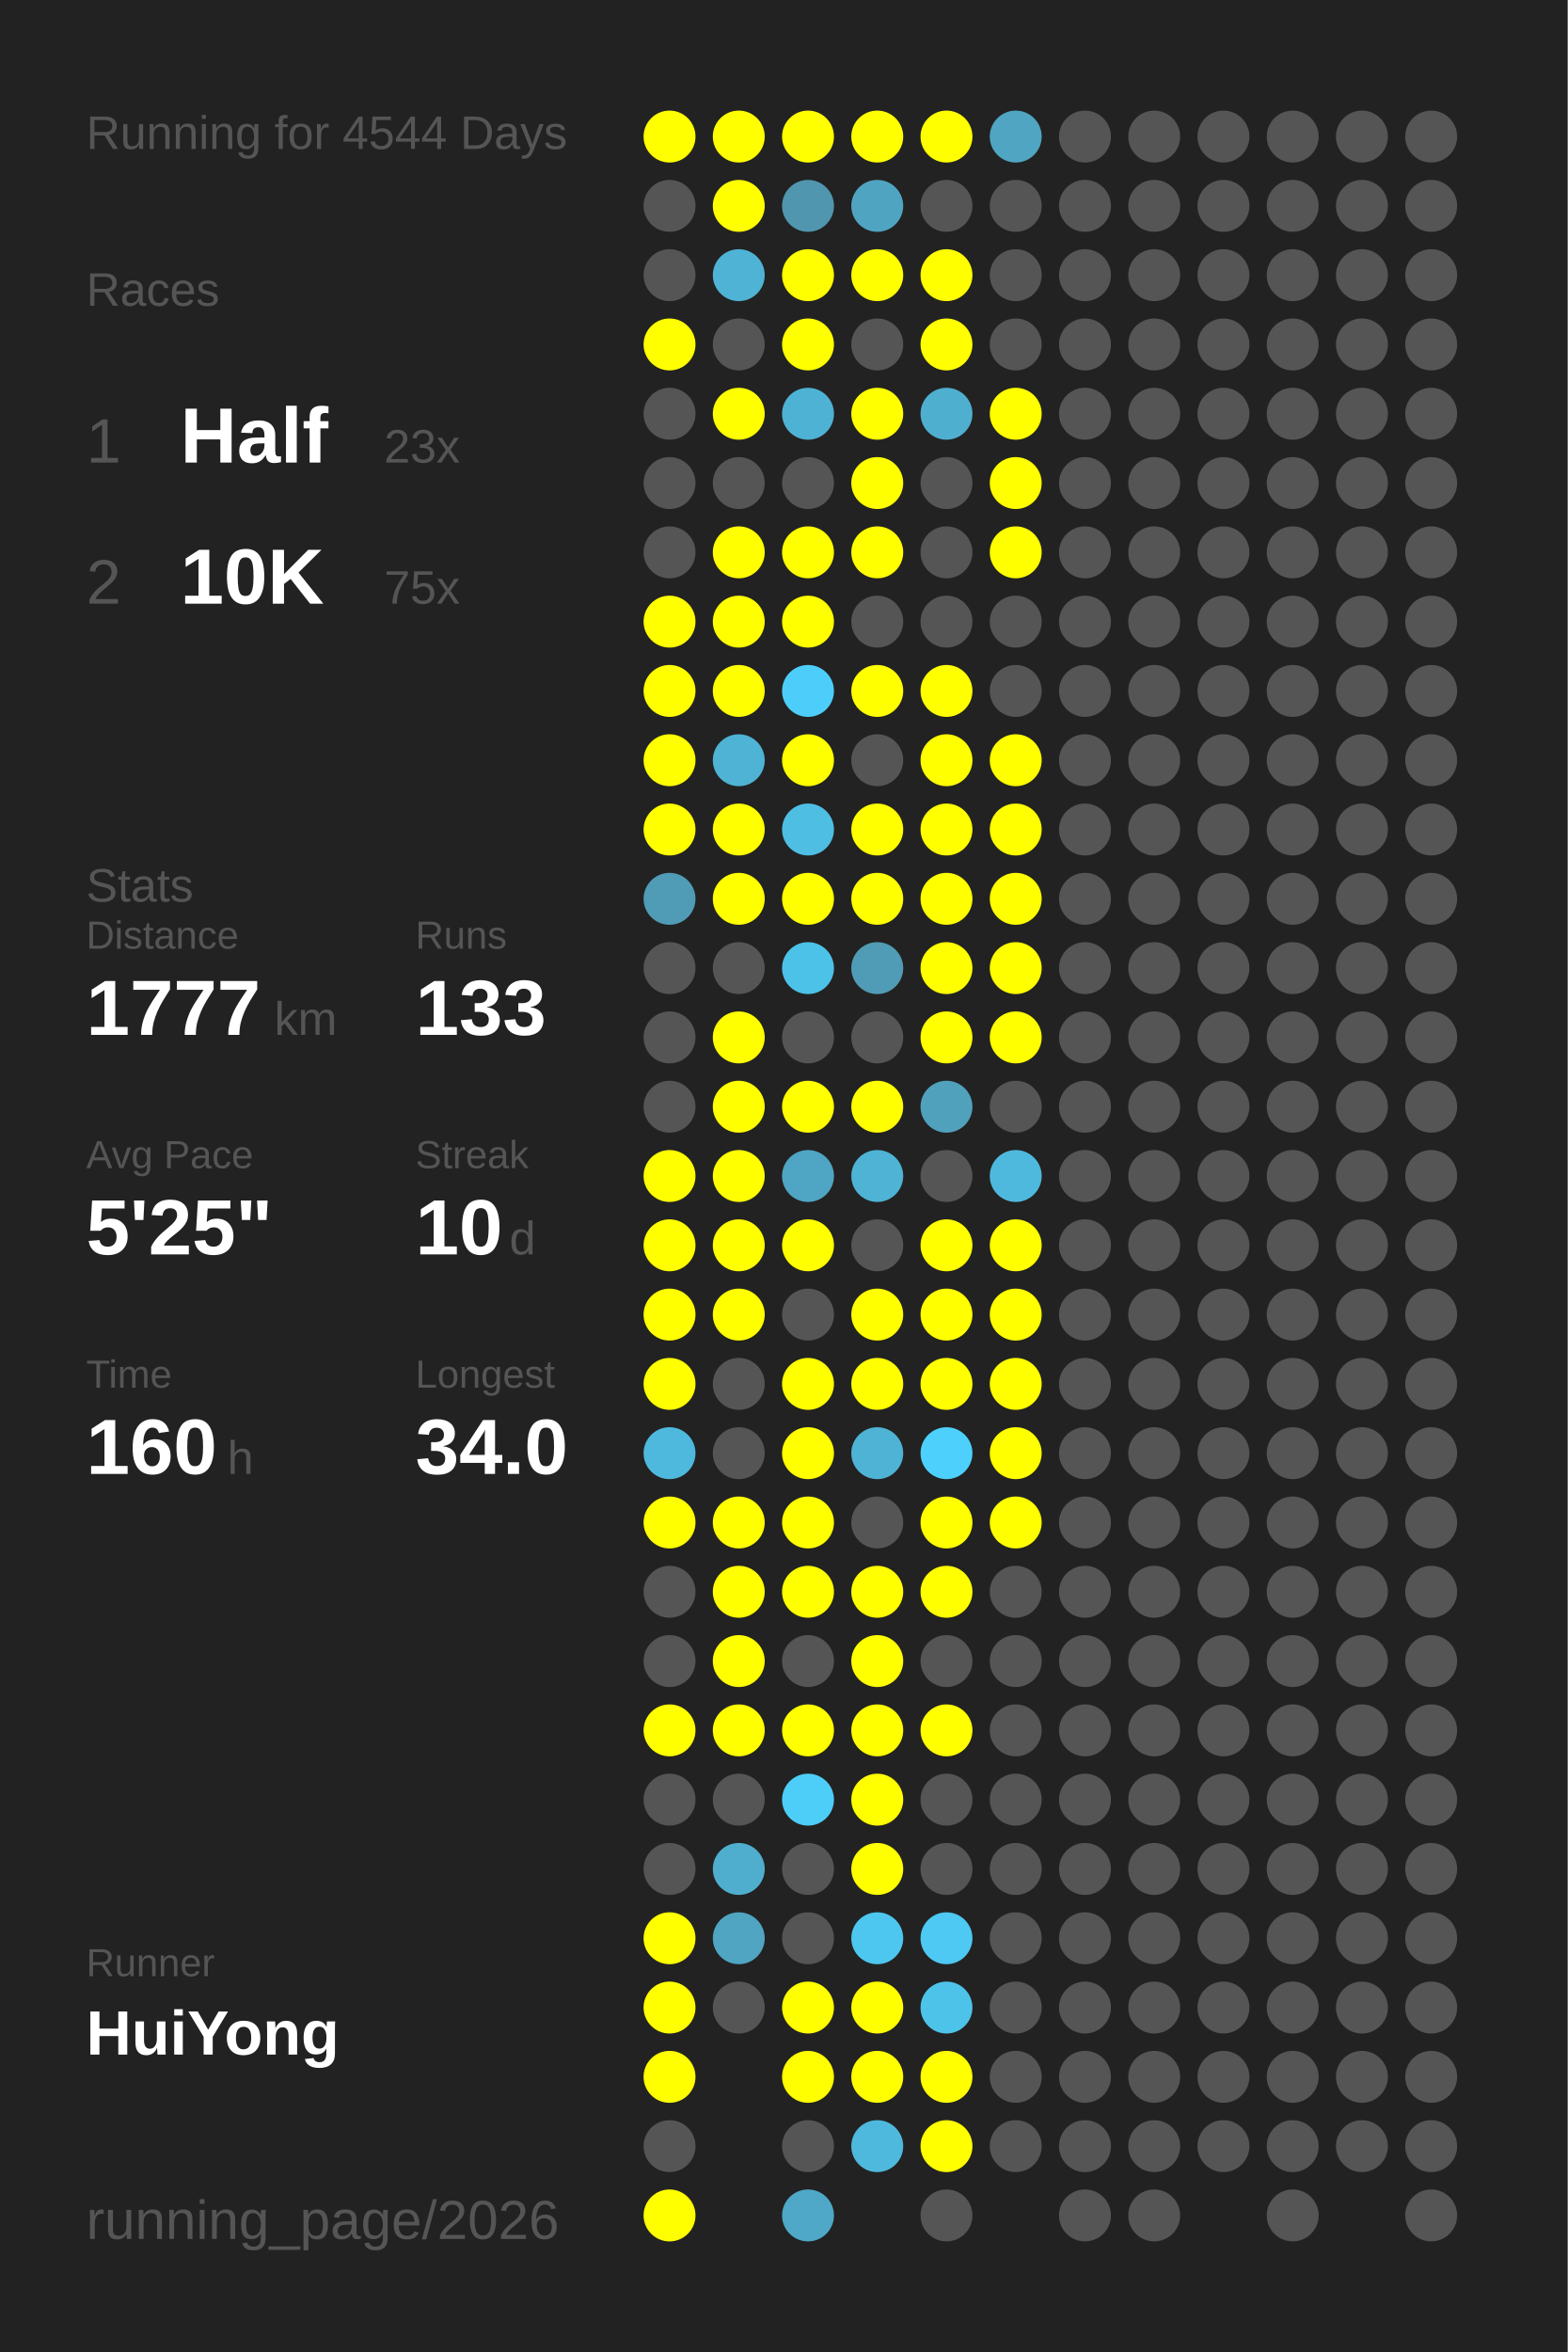
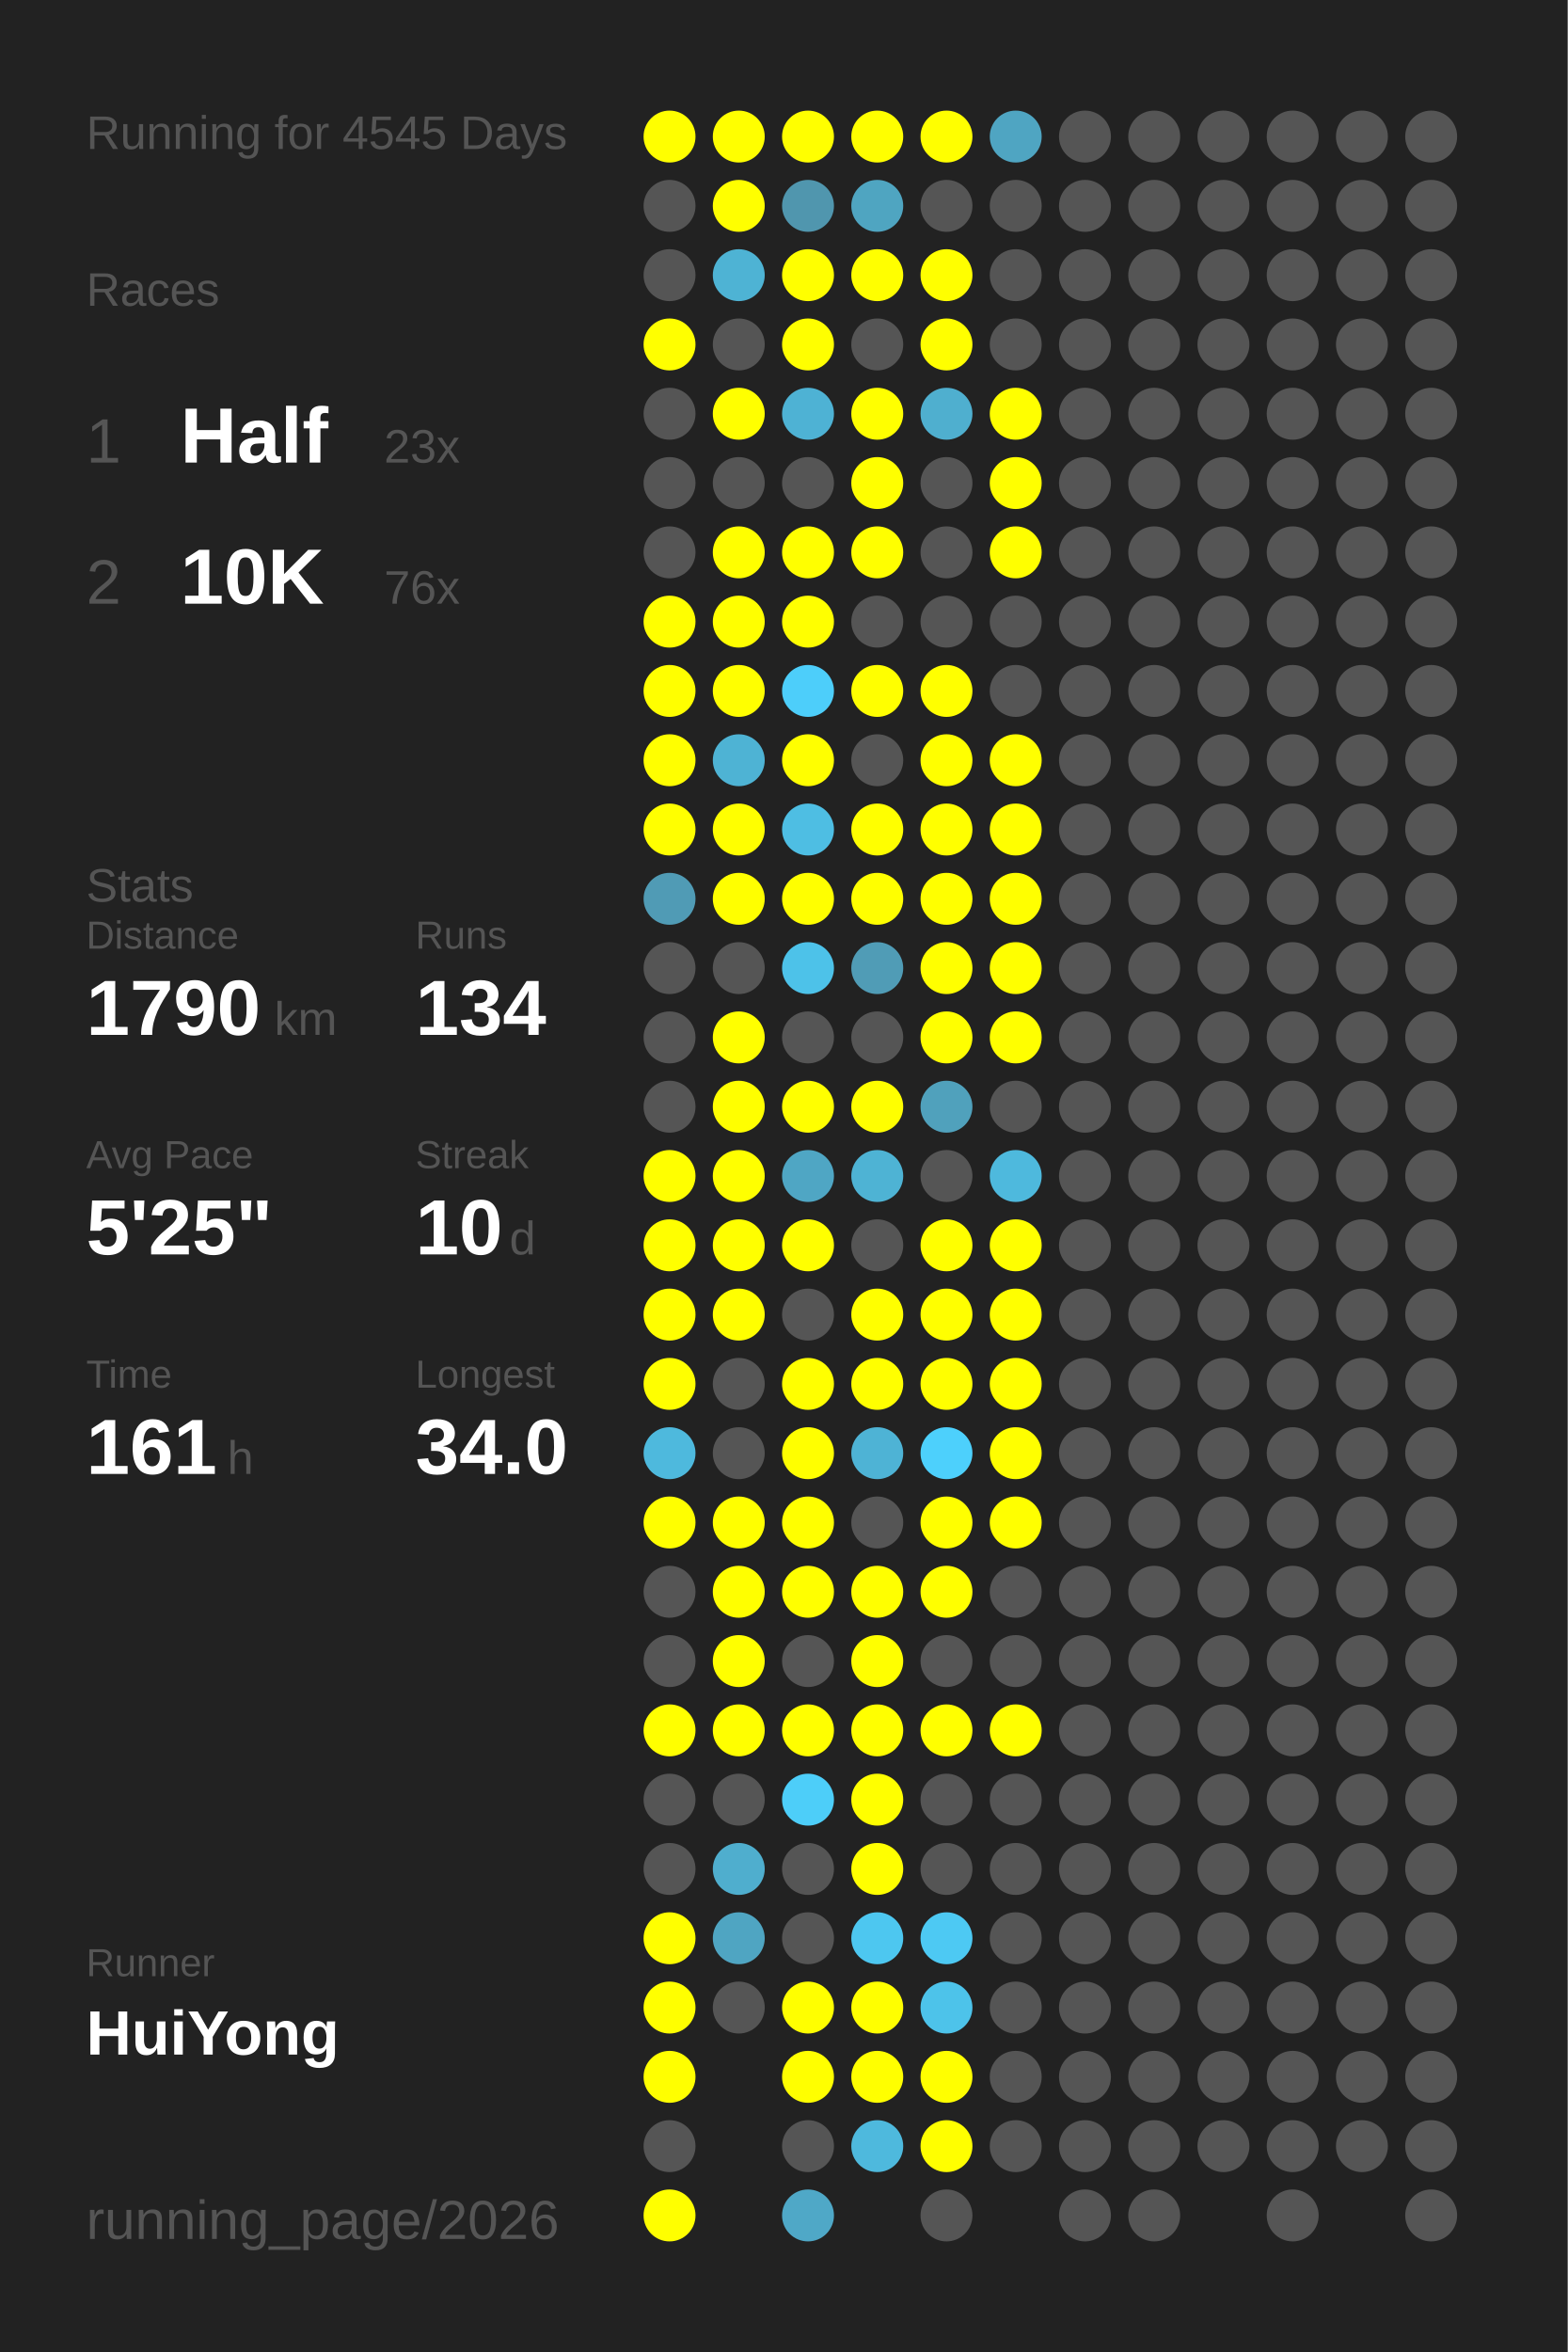
<svg xmlns="http://www.w3.org/2000/svg" baseProfile="full" height="300mm" version="1.1" viewBox="0,0,200,300" width="200mm">
  <defs />
  <rect fill="#222222" height="300" width="200" x="0" y="0" />
-   <text fill="#555555" style="font-size:6px; font-family:Arial;" x="11" y="19">Running for 4544 Days</text>
+   <text fill="#555555" style="font-size:6px; font-family:Arial;" x="11" y="19">Running for 4545 Days</text>
  <text fill="#555555" style="font-size:6px; font-family:Arial;" x="11" y="39">Races</text>
  <text fill="#555555" style="font-size:8px; font-family:Arial;" x="11" y="59">1</text>
  <text fill="#FFFFFF" style="font-size:10px; font-family:Arial; font-weight:bold;" x="23" y="59">Half</text>
  <text fill="#555555" style="font-size:6px; font-family:Arial;" x="49" y="59">23x</text>
  <text fill="#555555" style="font-size:8px; font-family:Arial;" x="11" y="77">2</text>
  <text fill="#FFFFFF" style="font-size:10px; font-family:Arial; font-weight:bold;" x="23" y="77">10K</text>
-   <text fill="#555555" style="font-size:6px; font-family:Arial;" x="49" y="77">75x</text>
+   <text fill="#555555" style="font-size:6px; font-family:Arial;" x="49" y="77">76x</text>
  <text fill="#555555" style="font-size:6px; font-family:Arial;" x="11" y="115">Stats</text>
  <text fill="#555555" style="font-size:5px; font-family:Arial;" x="11" y="121">Distance</text>
-   <text fill="#FFFFFF" style="font-size:10px; font-family:Arial; font-weight:bold;" x="11" y="132">1777</text>
+   <text fill="#FFFFFF" style="font-size:10px; font-family:Arial; font-weight:bold;" x="11" y="132">1790</text>
  <text fill="#555555" style="font-size:6px; font-family:Arial;" x="35" y="132">km</text>
  <text fill="#555555" style="font-size:5px; font-family:Arial;" x="53" y="121">Runs</text>
-   <text fill="#FFFFFF" style="font-size:10px; font-family:Arial; font-weight:bold;" x="53" y="132">133</text>
+   <text fill="#FFFFFF" style="font-size:10px; font-family:Arial; font-weight:bold;" x="53" y="132">134</text>
  <text fill="#555555" style="font-size:5px; font-family:Arial;" x="11" y="149">Avg Pace</text>
  <text fill="#FFFFFF" style="font-size:10px; font-family:Arial; font-weight:bold;" x="11" y="160">5'25"</text>
  <text fill="#555555" style="font-size:5px; font-family:Arial;" x="53" y="149">Streak</text>
  <text fill="#FFFFFF" style="font-size:10px; font-family:Arial; font-weight:bold;" x="53" y="160">10</text>
  <text fill="#555555" style="font-size:6px; font-family:Arial;" x="65" y="160">d</text>
  <text fill="#555555" style="font-size:5px; font-family:Arial;" x="11" y="177">Time</text>
-   <text fill="#FFFFFF" style="font-size:10px; font-family:Arial; font-weight:bold;" x="11" y="188">160</text>
+   <text fill="#FFFFFF" style="font-size:10px; font-family:Arial; font-weight:bold;" x="11" y="188">161</text>
  <text fill="#555555" style="font-size:6px; font-family:Arial;" x="29" y="188">h</text>
  <text fill="#555555" style="font-size:5px; font-family:Arial;" x="53" y="177">Longest</text>
  <text fill="#FFFFFF" style="font-size:10px; font-family:Arial; font-weight:bold;" x="53" y="188">34.0</text>
  <text fill="#555555" style="font-size:5px; font-family:Arial;" x="11" y="252.065">Runner</text>
  <text fill="#FFFFFF" style="font-size:8px; font-family:Arial; font-weight:bold;" x="11" y="262.065">HuiYong</text>
  <text fill="#555555" style="font-size:7px; font-family:Arial;" x="11" y="285.581">running_page/2026</text>
  <circle cx="85.417" cy="17.419" fill="#FFFF00" r="3.312" />
  <circle cx="85.417" cy="26.258" fill="#555555" r="3.312" />
  <circle cx="85.417" cy="35.097" fill="#555555" r="3.312" />
  <circle cx="85.417" cy="43.935" fill="#FFFF00" r="3.312" />
  <circle cx="85.417" cy="52.774" fill="#555555" r="3.312" />
  <circle cx="85.417" cy="61.613" fill="#555555" r="3.312" />
  <circle cx="85.417" cy="70.452" fill="#555555" r="3.312" />
  <circle cx="85.417" cy="79.29" fill="#FFFF00" r="3.312" />
  <circle cx="85.417" cy="88.129" fill="#FFFF00" r="3.312" />
  <circle cx="85.417" cy="96.968" fill="#FFFF00" r="3.312" />
  <circle cx="85.417" cy="105.806" fill="#FFFF00" r="3.312" />
  <circle cx="85.417" cy="114.645" fill="#509bb5" r="3.312" />
  <circle cx="85.417" cy="123.484" fill="#555555" r="3.312" />
  <circle cx="85.417" cy="132.323" fill="#555555" r="3.312" />
  <circle cx="85.417" cy="141.161" fill="#555555" r="3.312" />
  <circle cx="85.417" cy="150" fill="#FFFF00" r="3.312" />
  <circle cx="85.417" cy="158.839" fill="#FFFF00" r="3.312" />
  <circle cx="85.417" cy="167.677" fill="#FFFF00" r="3.312" />
  <circle cx="85.417" cy="176.516" fill="#FFFF00" r="3.312" />
  <circle cx="85.417" cy="185.355" fill="#4eb9dd" r="3.312" />
  <circle cx="85.417" cy="194.194" fill="#FFFF00" r="3.312" />
  <circle cx="85.417" cy="203.032" fill="#555555" r="3.312" />
  <circle cx="85.417" cy="211.871" fill="#555555" r="3.312" />
  <circle cx="85.417" cy="220.71" fill="#FFFF00" r="3.312" />
  <circle cx="85.417" cy="229.548" fill="#555555" r="3.312" />
  <circle cx="85.417" cy="238.387" fill="#555555" r="3.312" />
  <circle cx="85.417" cy="247.226" fill="#FFFF00" r="3.312" />
  <circle cx="85.417" cy="256.065" fill="#FFFF00" r="3.312" />
  <circle cx="85.417" cy="264.903" fill="#FFFF00" r="3.312" />
  <circle cx="85.417" cy="273.742" fill="#555555" r="3.312" />
  <circle cx="85.417" cy="282.581" fill="#FFFF00" r="3.312" />
  <circle cx="94.25" cy="17.419" fill="#FFFF00" r="3.312" />
  <circle cx="94.25" cy="26.258" fill="#FFFF00" r="3.312" />
  <circle cx="94.25" cy="35.097" fill="#4eb3d4" r="3.312" />
  <circle cx="94.25" cy="43.935" fill="#555555" r="3.312" />
  <circle cx="94.25" cy="52.774" fill="#FFFF00" r="3.312" />
  <circle cx="94.25" cy="61.613" fill="#555555" r="3.312" />
  <circle cx="94.25" cy="70.452" fill="#FFFF00" r="3.312" />
  <circle cx="94.25" cy="79.29" fill="#FFFF00" r="3.312" />
  <circle cx="94.25" cy="88.129" fill="#FFFF00" r="3.312" />
  <circle cx="94.25" cy="96.968" fill="#4eb3d4" r="3.312" />
  <circle cx="94.25" cy="105.806" fill="#FFFF00" r="3.312" />
  <circle cx="94.25" cy="114.645" fill="#FFFF00" r="3.312" />
  <circle cx="94.25" cy="123.484" fill="#555555" r="3.312" />
  <circle cx="94.25" cy="132.323" fill="#FFFF00" r="3.312" />
  <circle cx="94.25" cy="141.161" fill="#FFFF00" r="3.312" />
  <circle cx="94.25" cy="150" fill="#FFFF00" r="3.312" />
  <circle cx="94.25" cy="158.839" fill="#FFFF00" r="3.312" />
  <circle cx="94.25" cy="167.677" fill="#FFFF00" r="3.312" />
  <circle cx="94.25" cy="176.516" fill="#555555" r="3.312" />
  <circle cx="94.25" cy="185.355" fill="#555555" r="3.312" />
  <circle cx="94.25" cy="194.194" fill="#FFFF00" r="3.312" />
  <circle cx="94.25" cy="203.032" fill="#FFFF00" r="3.312" />
  <circle cx="94.25" cy="211.871" fill="#FFFF00" r="3.312" />
  <circle cx="94.25" cy="220.71" fill="#FFFF00" r="3.312" />
  <circle cx="94.25" cy="229.548" fill="#555555" r="3.312" />
  <circle cx="94.25" cy="238.387" fill="#4faece" r="3.312" />
  <circle cx="94.25" cy="247.226" fill="#4fa5c2" r="3.312" />
  <circle cx="94.25" cy="256.065" fill="#555555" r="3.312" />
  <circle cx="103.083" cy="17.419" fill="#FFFF00" r="3.312" />
  <circle cx="103.083" cy="26.258" fill="#5096ae" r="3.312" />
  <circle cx="103.083" cy="35.097" fill="#FFFF00" r="3.312" />
  <circle cx="103.083" cy="43.935" fill="#FFFF00" r="3.312" />
  <circle cx="103.083" cy="52.774" fill="#4eb2d4" r="3.312" />
  <circle cx="103.083" cy="61.613" fill="#555555" r="3.312" />
  <circle cx="103.083" cy="70.452" fill="#FFFF00" r="3.312" />
  <circle cx="103.083" cy="79.29" fill="#FFFF00" r="3.312" />
  <circle cx="103.083" cy="88.129" fill="#4dcefa" r="3.312" />
  <circle cx="103.083" cy="96.968" fill="#FFFF00" r="3.312" />
  <circle cx="103.083" cy="105.806" fill="#4ebee3" r="3.312" />
  <circle cx="103.083" cy="114.645" fill="#FFFF00" r="3.312" />
  <circle cx="103.083" cy="123.484" fill="#4dc2e9" r="3.312" />
  <circle cx="103.083" cy="132.323" fill="#555555" r="3.312" />
  <circle cx="103.083" cy="141.161" fill="#FFFF00" r="3.312" />
  <circle cx="103.083" cy="150" fill="#4fa6c4" r="3.312" />
  <circle cx="103.083" cy="158.839" fill="#FFFF00" r="3.312" />
  <circle cx="103.083" cy="167.677" fill="#555555" r="3.312" />
  <circle cx="103.083" cy="176.516" fill="#FFFF00" r="3.312" />
  <circle cx="103.083" cy="185.355" fill="#FFFF00" r="3.312" />
  <circle cx="103.083" cy="194.194" fill="#FFFF00" r="3.312" />
  <circle cx="103.083" cy="203.032" fill="#FFFF00" r="3.312" />
  <circle cx="103.083" cy="211.871" fill="#555555" r="3.312" />
  <circle cx="103.083" cy="220.71" fill="#FFFF00" r="3.312" />
  <circle cx="103.083" cy="229.548" fill="#4dcef9" r="3.312" />
  <circle cx="103.083" cy="238.387" fill="#555555" r="3.312" />
  <circle cx="103.083" cy="247.226" fill="#555555" r="3.312" />
  <circle cx="103.083" cy="256.065" fill="#FFFF00" r="3.312" />
  <circle cx="103.083" cy="264.903" fill="#FFFF00" r="3.312" />
  <circle cx="103.083" cy="273.742" fill="#555555" r="3.312" />
  <circle cx="103.083" cy="282.581" fill="#4fa8c7" r="3.312" />
  <circle cx="111.917" cy="17.419" fill="#FFFF00" r="3.312" />
  <circle cx="111.917" cy="26.258" fill="#4fa5c1" r="3.312" />
  <circle cx="111.917" cy="35.097" fill="#FFFF00" r="3.312" />
  <circle cx="111.917" cy="43.935" fill="#555555" r="3.312" />
  <circle cx="111.917" cy="52.774" fill="#FFFF00" r="3.312" />
  <circle cx="111.917" cy="61.613" fill="#FFFF00" r="3.312" />
  <circle cx="111.917" cy="70.452" fill="#FFFF00" r="3.312" />
  <circle cx="111.917" cy="79.29" fill="#555555" r="3.312" />
  <circle cx="111.917" cy="88.129" fill="#FFFF00" r="3.312" />
  <circle cx="111.917" cy="96.968" fill="#555555" r="3.312" />
  <circle cx="111.917" cy="105.806" fill="#FFFF00" r="3.312" />
  <circle cx="111.917" cy="114.645" fill="#FFFF00" r="3.312" />
  <circle cx="111.917" cy="123.484" fill="#509cb6" r="3.312" />
  <circle cx="111.917" cy="132.323" fill="#555555" r="3.312" />
  <circle cx="111.917" cy="141.161" fill="#FFFF00" r="3.312" />
  <circle cx="111.917" cy="150" fill="#4eb3d4" r="3.312" />
  <circle cx="111.917" cy="158.839" fill="#555555" r="3.312" />
  <circle cx="111.917" cy="167.677" fill="#FFFF00" r="3.312" />
  <circle cx="111.917" cy="176.516" fill="#FFFF00" r="3.312" />
  <circle cx="111.917" cy="185.355" fill="#4eb3d5" r="3.312" />
  <circle cx="111.917" cy="194.194" fill="#555555" r="3.312" />
  <circle cx="111.917" cy="203.032" fill="#FFFF00" r="3.312" />
  <circle cx="111.917" cy="211.871" fill="#FFFF00" r="3.312" />
  <circle cx="111.917" cy="220.71" fill="#FFFF00" r="3.312" />
  <circle cx="111.917" cy="229.548" fill="#FFFF00" r="3.312" />
  <circle cx="111.917" cy="238.387" fill="#FFFF00" r="3.312" />
  <circle cx="111.917" cy="247.226" fill="#4dc7f0" r="3.312" />
  <circle cx="111.917" cy="256.065" fill="#FFFF00" r="3.312" />
  <circle cx="111.917" cy="264.903" fill="#FFFF00" r="3.312" />
  <circle cx="111.917" cy="273.742" fill="#4eb9dd" r="3.312" />
  <circle cx="120.75" cy="17.419" fill="#FFFF00" r="3.312" />
  <circle cx="120.75" cy="26.258" fill="#555555" r="3.312" />
  <circle cx="120.75" cy="35.097" fill="#FFFF00" r="3.312" />
  <circle cx="120.75" cy="43.935" fill="#FFFF00" r="3.312" />
  <circle cx="120.75" cy="52.774" fill="#4fafcf" r="3.312" />
  <circle cx="120.75" cy="61.613" fill="#555555" r="3.312" />
  <circle cx="120.75" cy="70.452" fill="#555555" r="3.312" />
  <circle cx="120.75" cy="79.29" fill="#555555" r="3.312" />
  <circle cx="120.75" cy="88.129" fill="#FFFF00" r="3.312" />
  <circle cx="120.75" cy="96.968" fill="#FFFF00" r="3.312" />
  <circle cx="120.75" cy="105.806" fill="#FFFF00" r="3.312" />
  <circle cx="120.75" cy="114.645" fill="#FFFF00" r="3.312" />
  <circle cx="120.75" cy="123.484" fill="#FFFF00" r="3.312" />
  <circle cx="120.75" cy="132.323" fill="#FFFF00" r="3.312" />
  <circle cx="120.75" cy="141.161" fill="#50a1bc" r="3.312" />
  <circle cx="120.75" cy="150" fill="#555555" r="3.312" />
  <circle cx="120.75" cy="158.839" fill="#FFFF00" r="3.312" />
  <circle cx="120.75" cy="167.677" fill="#FFFF00" r="3.312" />
  <circle cx="120.75" cy="176.516" fill="#FFFF00" r="3.312" />
  <circle cx="120.75" cy="185.355" fill="#4dd0fc" r="3.312" />
  <circle cx="120.75" cy="194.194" fill="#FFFF00" r="3.312" />
  <circle cx="120.75" cy="203.032" fill="#FFFF00" r="3.312" />
  <circle cx="120.75" cy="211.871" fill="#555555" r="3.312" />
  <circle cx="120.75" cy="220.71" fill="#FFFF00" r="3.312" />
  <circle cx="120.75" cy="229.548" fill="#555555" r="3.312" />
  <circle cx="120.75" cy="238.387" fill="#555555" r="3.312" />
  <circle cx="120.75" cy="247.226" fill="#4dc9f3" r="3.312" />
  <circle cx="120.75" cy="256.065" fill="#4dc3ea" r="3.312" />
  <circle cx="120.75" cy="264.903" fill="#FFFF00" r="3.312" />
  <circle cx="120.75" cy="273.742" fill="#FFFF00" r="3.312" />
  <circle cx="120.75" cy="282.581" fill="#555555" r="3.312" />
  <circle cx="129.583" cy="17.419" fill="#4fa5c2" r="3.312" />
  <circle cx="129.583" cy="26.258" fill="#555555" r="3.312" />
  <circle cx="129.583" cy="35.097" fill="#555555" r="3.312" />
  <circle cx="129.583" cy="43.935" fill="#555555" r="3.312" />
  <circle cx="129.583" cy="52.774" fill="#FFFF00" r="3.312" />
  <circle cx="129.583" cy="61.613" fill="#FFFF00" r="3.312" />
  <circle cx="129.583" cy="70.452" fill="#FFFF00" r="3.312" />
  <circle cx="129.583" cy="79.29" fill="#555555" r="3.312" />
  <circle cx="129.583" cy="88.129" fill="#555555" r="3.312" />
  <circle cx="129.583" cy="96.968" fill="#FFFF00" r="3.312" />
  <circle cx="129.583" cy="105.806" fill="#FFFF00" r="3.312" />
  <circle cx="129.583" cy="114.645" fill="#FFFF00" r="3.312" />
  <circle cx="129.583" cy="123.484" fill="#FFFF00" r="3.312" />
  <circle cx="129.583" cy="132.323" fill="#FFFF00" r="3.312" />
  <circle cx="129.583" cy="141.161" fill="#555555" r="3.312" />
  <circle cx="129.583" cy="150" fill="#4eb9dd" r="3.312" />
  <circle cx="129.583" cy="158.839" fill="#FFFF00" r="3.312" />
  <circle cx="129.583" cy="167.677" fill="#FFFF00" r="3.312" />
  <circle cx="129.583" cy="176.516" fill="#FFFF00" r="3.312" />
  <circle cx="129.583" cy="185.355" fill="#FFFF00" r="3.312" />
  <circle cx="129.583" cy="194.194" fill="#FFFF00" r="3.312" />
  <circle cx="129.583" cy="203.032" fill="#555555" r="3.312" />
  <circle cx="129.583" cy="211.871" fill="#555555" r="3.312" />
-   <circle cx="129.583" cy="220.71" fill="#555555" r="3.312" />
+   <circle cx="129.583" cy="220.71" fill="#FFFF00" r="3.312" />
  <circle cx="129.583" cy="229.548" fill="#555555" r="3.312" />
  <circle cx="129.583" cy="238.387" fill="#555555" r="3.312" />
  <circle cx="129.583" cy="247.226" fill="#555555" r="3.312" />
  <circle cx="129.583" cy="256.065" fill="#555555" r="3.312" />
  <circle cx="129.583" cy="264.903" fill="#555555" r="3.312" />
  <circle cx="129.583" cy="273.742" fill="#555555" r="3.312" />
  <circle cx="138.417" cy="17.419" fill="#555555" r="3.312" />
  <circle cx="138.417" cy="26.258" fill="#555555" r="3.312" />
  <circle cx="138.417" cy="35.097" fill="#555555" r="3.312" />
  <circle cx="138.417" cy="43.935" fill="#555555" r="3.312" />
  <circle cx="138.417" cy="52.774" fill="#555555" r="3.312" />
  <circle cx="138.417" cy="61.613" fill="#555555" r="3.312" />
  <circle cx="138.417" cy="70.452" fill="#555555" r="3.312" />
  <circle cx="138.417" cy="79.29" fill="#555555" r="3.312" />
  <circle cx="138.417" cy="88.129" fill="#555555" r="3.312" />
  <circle cx="138.417" cy="96.968" fill="#555555" r="3.312" />
  <circle cx="138.417" cy="105.806" fill="#555555" r="3.312" />
  <circle cx="138.417" cy="114.645" fill="#555555" r="3.312" />
  <circle cx="138.417" cy="123.484" fill="#555555" r="3.312" />
  <circle cx="138.417" cy="132.323" fill="#555555" r="3.312" />
  <circle cx="138.417" cy="141.161" fill="#555555" r="3.312" />
  <circle cx="138.417" cy="150" fill="#555555" r="3.312" />
  <circle cx="138.417" cy="158.839" fill="#555555" r="3.312" />
  <circle cx="138.417" cy="167.677" fill="#555555" r="3.312" />
  <circle cx="138.417" cy="176.516" fill="#555555" r="3.312" />
  <circle cx="138.417" cy="185.355" fill="#555555" r="3.312" />
  <circle cx="138.417" cy="194.194" fill="#555555" r="3.312" />
  <circle cx="138.417" cy="203.032" fill="#555555" r="3.312" />
  <circle cx="138.417" cy="211.871" fill="#555555" r="3.312" />
  <circle cx="138.417" cy="220.71" fill="#555555" r="3.312" />
  <circle cx="138.417" cy="229.548" fill="#555555" r="3.312" />
  <circle cx="138.417" cy="238.387" fill="#555555" r="3.312" />
  <circle cx="138.417" cy="247.226" fill="#555555" r="3.312" />
  <circle cx="138.417" cy="256.065" fill="#555555" r="3.312" />
  <circle cx="138.417" cy="264.903" fill="#555555" r="3.312" />
  <circle cx="138.417" cy="273.742" fill="#555555" r="3.312" />
  <circle cx="138.417" cy="282.581" fill="#555555" r="3.312" />
  <circle cx="147.25" cy="17.419" fill="#555555" r="3.312" />
  <circle cx="147.25" cy="26.258" fill="#555555" r="3.312" />
  <circle cx="147.25" cy="35.097" fill="#555555" r="3.312" />
  <circle cx="147.25" cy="43.935" fill="#555555" r="3.312" />
  <circle cx="147.25" cy="52.774" fill="#555555" r="3.312" />
  <circle cx="147.25" cy="61.613" fill="#555555" r="3.312" />
  <circle cx="147.25" cy="70.452" fill="#555555" r="3.312" />
  <circle cx="147.25" cy="79.29" fill="#555555" r="3.312" />
  <circle cx="147.25" cy="88.129" fill="#555555" r="3.312" />
  <circle cx="147.25" cy="96.968" fill="#555555" r="3.312" />
  <circle cx="147.25" cy="105.806" fill="#555555" r="3.312" />
  <circle cx="147.25" cy="114.645" fill="#555555" r="3.312" />
  <circle cx="147.25" cy="123.484" fill="#555555" r="3.312" />
  <circle cx="147.25" cy="132.323" fill="#555555" r="3.312" />
  <circle cx="147.25" cy="141.161" fill="#555555" r="3.312" />
  <circle cx="147.25" cy="150" fill="#555555" r="3.312" />
  <circle cx="147.25" cy="158.839" fill="#555555" r="3.312" />
  <circle cx="147.25" cy="167.677" fill="#555555" r="3.312" />
  <circle cx="147.25" cy="176.516" fill="#555555" r="3.312" />
  <circle cx="147.25" cy="185.355" fill="#555555" r="3.312" />
  <circle cx="147.25" cy="194.194" fill="#555555" r="3.312" />
  <circle cx="147.25" cy="203.032" fill="#555555" r="3.312" />
  <circle cx="147.25" cy="211.871" fill="#555555" r="3.312" />
  <circle cx="147.25" cy="220.71" fill="#555555" r="3.312" />
  <circle cx="147.25" cy="229.548" fill="#555555" r="3.312" />
  <circle cx="147.25" cy="238.387" fill="#555555" r="3.312" />
  <circle cx="147.25" cy="247.226" fill="#555555" r="3.312" />
  <circle cx="147.25" cy="256.065" fill="#555555" r="3.312" />
  <circle cx="147.25" cy="264.903" fill="#555555" r="3.312" />
  <circle cx="147.25" cy="273.742" fill="#555555" r="3.312" />
  <circle cx="147.25" cy="282.581" fill="#555555" r="3.312" />
  <circle cx="156.083" cy="17.419" fill="#555555" r="3.312" />
  <circle cx="156.083" cy="26.258" fill="#555555" r="3.312" />
  <circle cx="156.083" cy="35.097" fill="#555555" r="3.312" />
  <circle cx="156.083" cy="43.935" fill="#555555" r="3.312" />
  <circle cx="156.083" cy="52.774" fill="#555555" r="3.312" />
  <circle cx="156.083" cy="61.613" fill="#555555" r="3.312" />
  <circle cx="156.083" cy="70.452" fill="#555555" r="3.312" />
  <circle cx="156.083" cy="79.29" fill="#555555" r="3.312" />
  <circle cx="156.083" cy="88.129" fill="#555555" r="3.312" />
  <circle cx="156.083" cy="96.968" fill="#555555" r="3.312" />
  <circle cx="156.083" cy="105.806" fill="#555555" r="3.312" />
  <circle cx="156.083" cy="114.645" fill="#555555" r="3.312" />
  <circle cx="156.083" cy="123.484" fill="#555555" r="3.312" />
  <circle cx="156.083" cy="132.323" fill="#555555" r="3.312" />
  <circle cx="156.083" cy="141.161" fill="#555555" r="3.312" />
  <circle cx="156.083" cy="150" fill="#555555" r="3.312" />
  <circle cx="156.083" cy="158.839" fill="#555555" r="3.312" />
  <circle cx="156.083" cy="167.677" fill="#555555" r="3.312" />
  <circle cx="156.083" cy="176.516" fill="#555555" r="3.312" />
  <circle cx="156.083" cy="185.355" fill="#555555" r="3.312" />
  <circle cx="156.083" cy="194.194" fill="#555555" r="3.312" />
  <circle cx="156.083" cy="203.032" fill="#555555" r="3.312" />
  <circle cx="156.083" cy="211.871" fill="#555555" r="3.312" />
  <circle cx="156.083" cy="220.71" fill="#555555" r="3.312" />
  <circle cx="156.083" cy="229.548" fill="#555555" r="3.312" />
  <circle cx="156.083" cy="238.387" fill="#555555" r="3.312" />
  <circle cx="156.083" cy="247.226" fill="#555555" r="3.312" />
  <circle cx="156.083" cy="256.065" fill="#555555" r="3.312" />
  <circle cx="156.083" cy="264.903" fill="#555555" r="3.312" />
  <circle cx="156.083" cy="273.742" fill="#555555" r="3.312" />
  <circle cx="164.917" cy="17.419" fill="#555555" r="3.312" />
  <circle cx="164.917" cy="26.258" fill="#555555" r="3.312" />
  <circle cx="164.917" cy="35.097" fill="#555555" r="3.312" />
  <circle cx="164.917" cy="43.935" fill="#555555" r="3.312" />
  <circle cx="164.917" cy="52.774" fill="#555555" r="3.312" />
  <circle cx="164.917" cy="61.613" fill="#555555" r="3.312" />
  <circle cx="164.917" cy="70.452" fill="#555555" r="3.312" />
  <circle cx="164.917" cy="79.29" fill="#555555" r="3.312" />
  <circle cx="164.917" cy="88.129" fill="#555555" r="3.312" />
  <circle cx="164.917" cy="96.968" fill="#555555" r="3.312" />
  <circle cx="164.917" cy="105.806" fill="#555555" r="3.312" />
  <circle cx="164.917" cy="114.645" fill="#555555" r="3.312" />
  <circle cx="164.917" cy="123.484" fill="#555555" r="3.312" />
  <circle cx="164.917" cy="132.323" fill="#555555" r="3.312" />
  <circle cx="164.917" cy="141.161" fill="#555555" r="3.312" />
  <circle cx="164.917" cy="150" fill="#555555" r="3.312" />
  <circle cx="164.917" cy="158.839" fill="#555555" r="3.312" />
  <circle cx="164.917" cy="167.677" fill="#555555" r="3.312" />
  <circle cx="164.917" cy="176.516" fill="#555555" r="3.312" />
  <circle cx="164.917" cy="185.355" fill="#555555" r="3.312" />
  <circle cx="164.917" cy="194.194" fill="#555555" r="3.312" />
  <circle cx="164.917" cy="203.032" fill="#555555" r="3.312" />
  <circle cx="164.917" cy="211.871" fill="#555555" r="3.312" />
  <circle cx="164.917" cy="220.71" fill="#555555" r="3.312" />
  <circle cx="164.917" cy="229.548" fill="#555555" r="3.312" />
  <circle cx="164.917" cy="238.387" fill="#555555" r="3.312" />
  <circle cx="164.917" cy="247.226" fill="#555555" r="3.312" />
  <circle cx="164.917" cy="256.065" fill="#555555" r="3.312" />
  <circle cx="164.917" cy="264.903" fill="#555555" r="3.312" />
  <circle cx="164.917" cy="273.742" fill="#555555" r="3.312" />
  <circle cx="164.917" cy="282.581" fill="#555555" r="3.312" />
  <circle cx="173.75" cy="17.419" fill="#555555" r="3.312" />
  <circle cx="173.75" cy="26.258" fill="#555555" r="3.312" />
  <circle cx="173.75" cy="35.097" fill="#555555" r="3.312" />
  <circle cx="173.75" cy="43.935" fill="#555555" r="3.312" />
  <circle cx="173.75" cy="52.774" fill="#555555" r="3.312" />
  <circle cx="173.75" cy="61.613" fill="#555555" r="3.312" />
  <circle cx="173.75" cy="70.452" fill="#555555" r="3.312" />
  <circle cx="173.75" cy="79.29" fill="#555555" r="3.312" />
  <circle cx="173.75" cy="88.129" fill="#555555" r="3.312" />
  <circle cx="173.75" cy="96.968" fill="#555555" r="3.312" />
  <circle cx="173.75" cy="105.806" fill="#555555" r="3.312" />
  <circle cx="173.75" cy="114.645" fill="#555555" r="3.312" />
  <circle cx="173.75" cy="123.484" fill="#555555" r="3.312" />
  <circle cx="173.75" cy="132.323" fill="#555555" r="3.312" />
  <circle cx="173.75" cy="141.161" fill="#555555" r="3.312" />
  <circle cx="173.75" cy="150" fill="#555555" r="3.312" />
  <circle cx="173.75" cy="158.839" fill="#555555" r="3.312" />
  <circle cx="173.75" cy="167.677" fill="#555555" r="3.312" />
  <circle cx="173.75" cy="176.516" fill="#555555" r="3.312" />
  <circle cx="173.75" cy="185.355" fill="#555555" r="3.312" />
  <circle cx="173.75" cy="194.194" fill="#555555" r="3.312" />
  <circle cx="173.75" cy="203.032" fill="#555555" r="3.312" />
  <circle cx="173.75" cy="211.871" fill="#555555" r="3.312" />
  <circle cx="173.75" cy="220.71" fill="#555555" r="3.312" />
  <circle cx="173.75" cy="229.548" fill="#555555" r="3.312" />
  <circle cx="173.75" cy="238.387" fill="#555555" r="3.312" />
  <circle cx="173.75" cy="247.226" fill="#555555" r="3.312" />
  <circle cx="173.75" cy="256.065" fill="#555555" r="3.312" />
  <circle cx="173.75" cy="264.903" fill="#555555" r="3.312" />
  <circle cx="173.75" cy="273.742" fill="#555555" r="3.312" />
  <circle cx="182.583" cy="17.419" fill="#555555" r="3.312" />
  <circle cx="182.583" cy="26.258" fill="#555555" r="3.312" />
  <circle cx="182.583" cy="35.097" fill="#555555" r="3.312" />
  <circle cx="182.583" cy="43.935" fill="#555555" r="3.312" />
  <circle cx="182.583" cy="52.774" fill="#555555" r="3.312" />
  <circle cx="182.583" cy="61.613" fill="#555555" r="3.312" />
  <circle cx="182.583" cy="70.452" fill="#555555" r="3.312" />
  <circle cx="182.583" cy="79.29" fill="#555555" r="3.312" />
  <circle cx="182.583" cy="88.129" fill="#555555" r="3.312" />
  <circle cx="182.583" cy="96.968" fill="#555555" r="3.312" />
  <circle cx="182.583" cy="105.806" fill="#555555" r="3.312" />
  <circle cx="182.583" cy="114.645" fill="#555555" r="3.312" />
  <circle cx="182.583" cy="123.484" fill="#555555" r="3.312" />
  <circle cx="182.583" cy="132.323" fill="#555555" r="3.312" />
  <circle cx="182.583" cy="141.161" fill="#555555" r="3.312" />
  <circle cx="182.583" cy="150" fill="#555555" r="3.312" />
  <circle cx="182.583" cy="158.839" fill="#555555" r="3.312" />
  <circle cx="182.583" cy="167.677" fill="#555555" r="3.312" />
  <circle cx="182.583" cy="176.516" fill="#555555" r="3.312" />
  <circle cx="182.583" cy="185.355" fill="#555555" r="3.312" />
  <circle cx="182.583" cy="194.194" fill="#555555" r="3.312" />
  <circle cx="182.583" cy="203.032" fill="#555555" r="3.312" />
  <circle cx="182.583" cy="211.871" fill="#555555" r="3.312" />
  <circle cx="182.583" cy="220.71" fill="#555555" r="3.312" />
  <circle cx="182.583" cy="229.548" fill="#555555" r="3.312" />
  <circle cx="182.583" cy="238.387" fill="#555555" r="3.312" />
  <circle cx="182.583" cy="247.226" fill="#555555" r="3.312" />
  <circle cx="182.583" cy="256.065" fill="#555555" r="3.312" />
  <circle cx="182.583" cy="264.903" fill="#555555" r="3.312" />
  <circle cx="182.583" cy="273.742" fill="#555555" r="3.312" />
  <circle cx="182.583" cy="282.581" fill="#555555" r="3.312" />
</svg>
